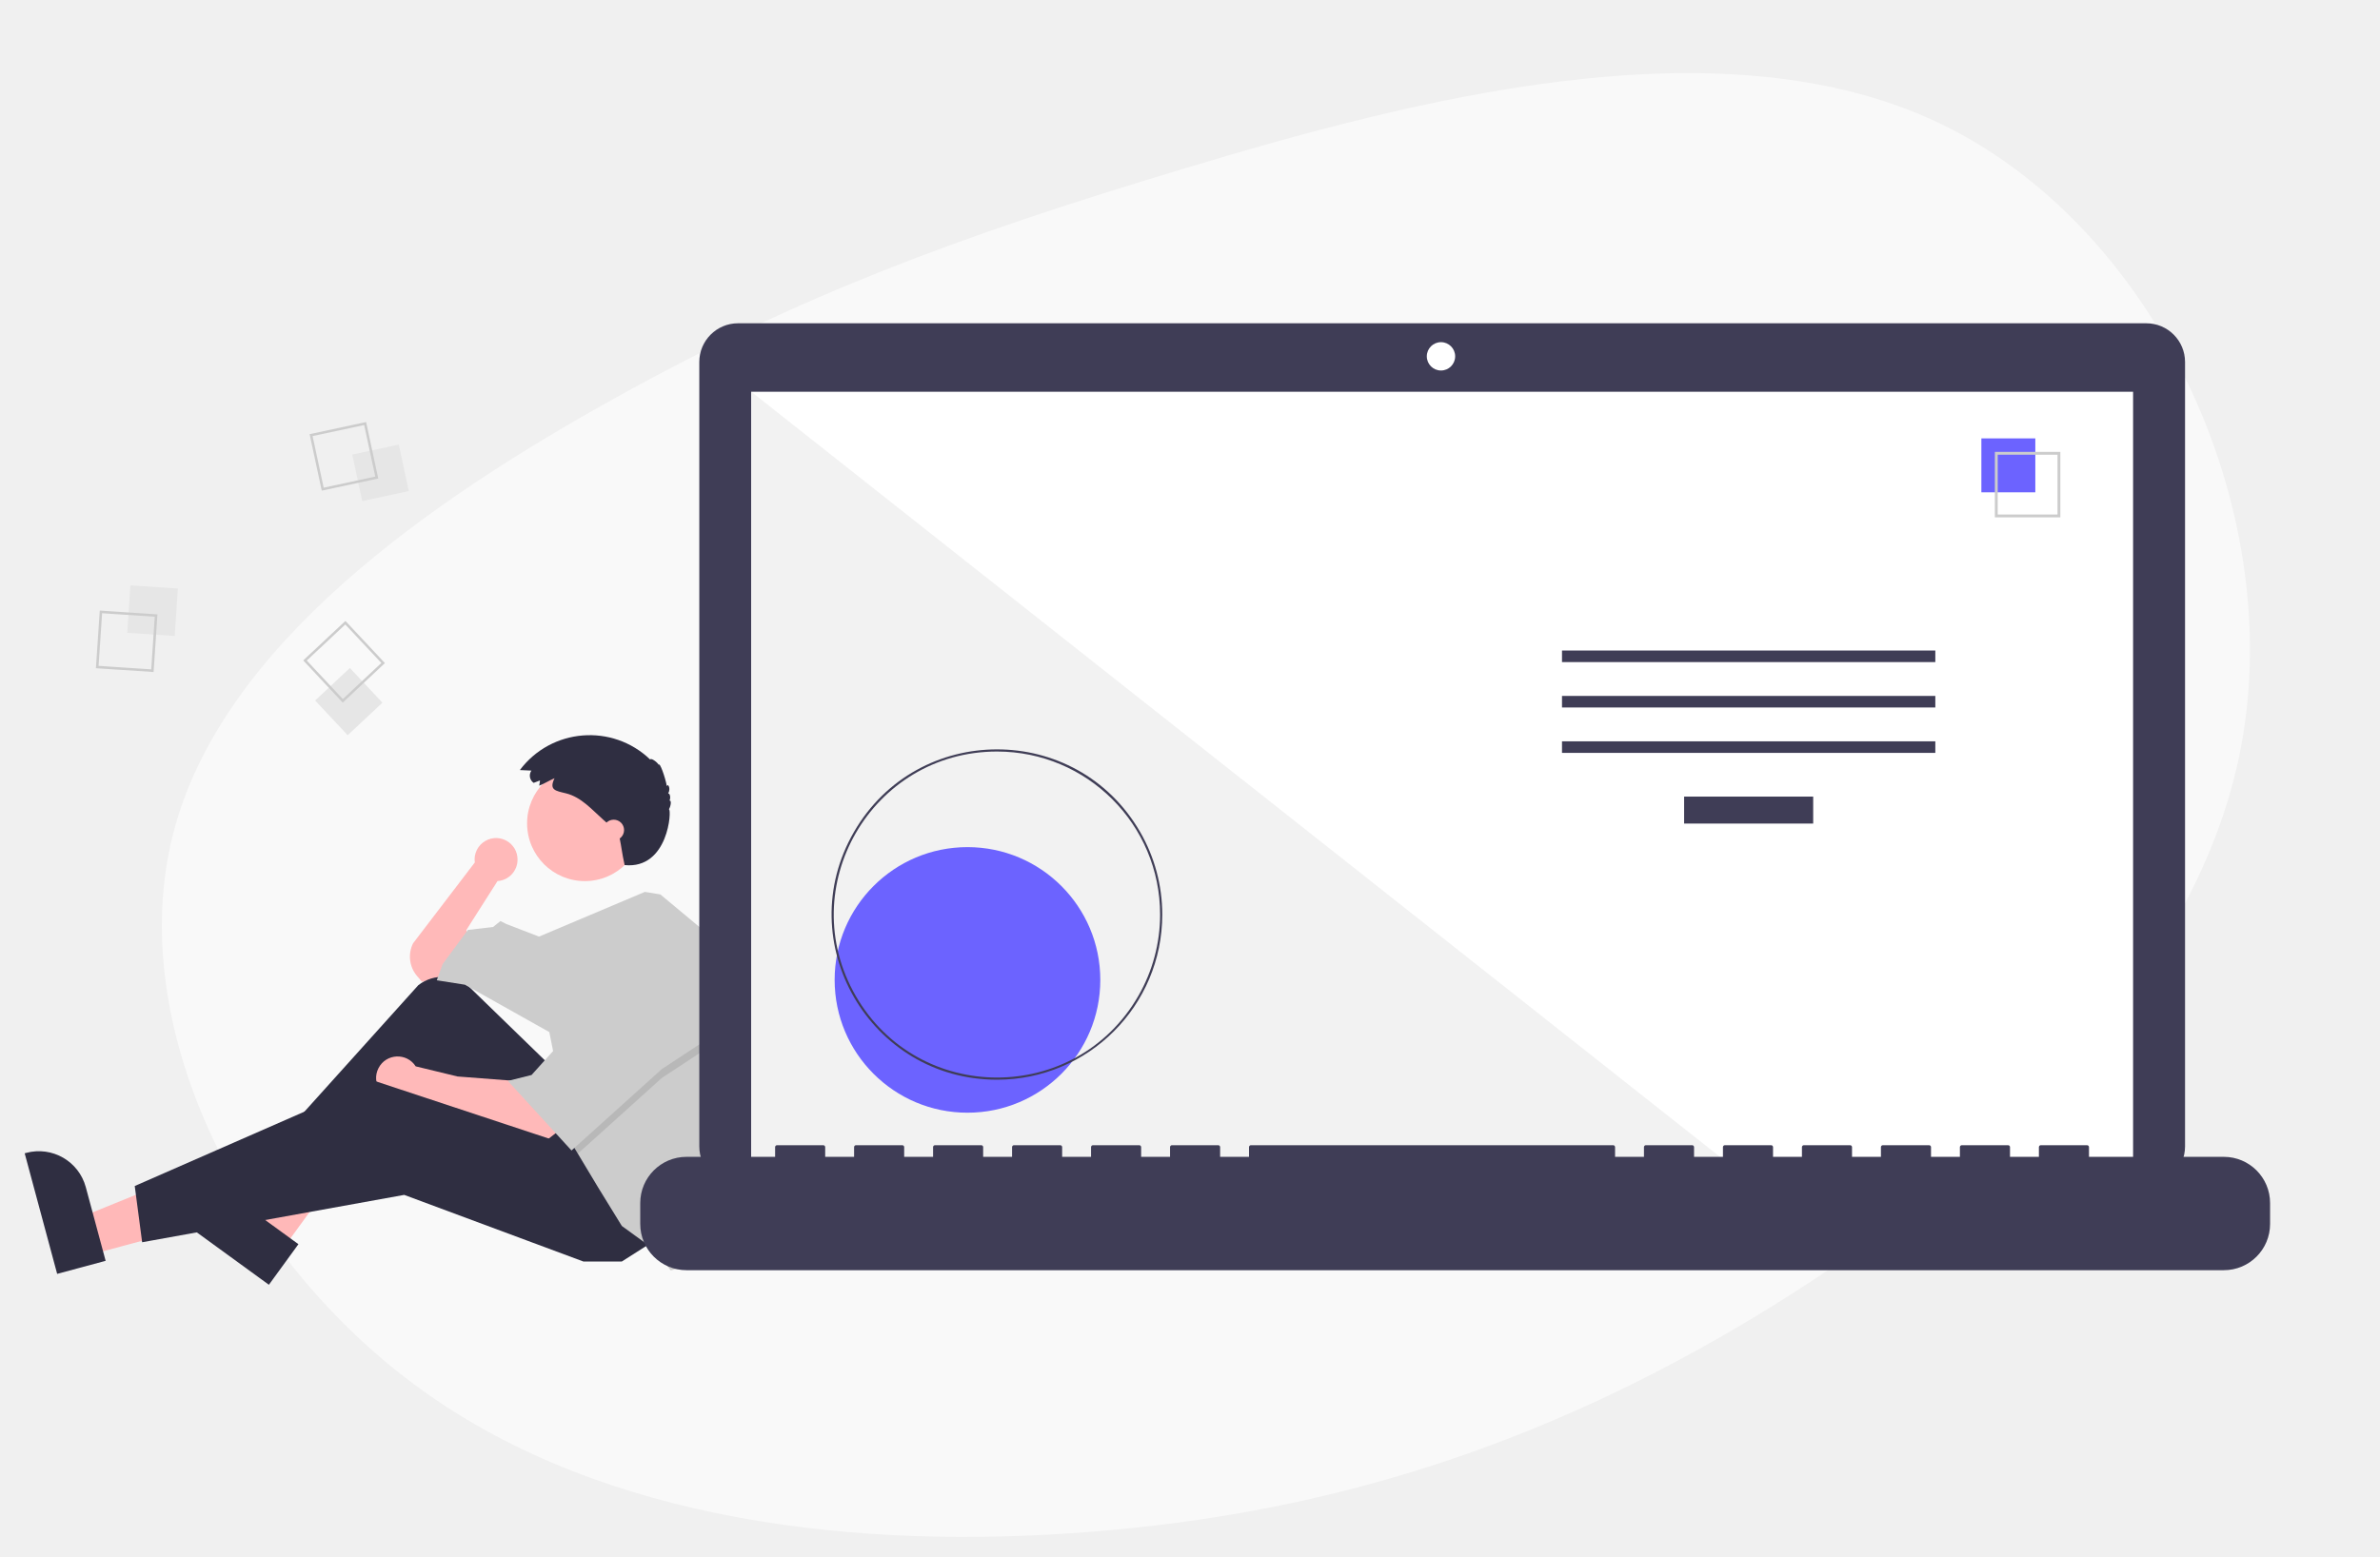
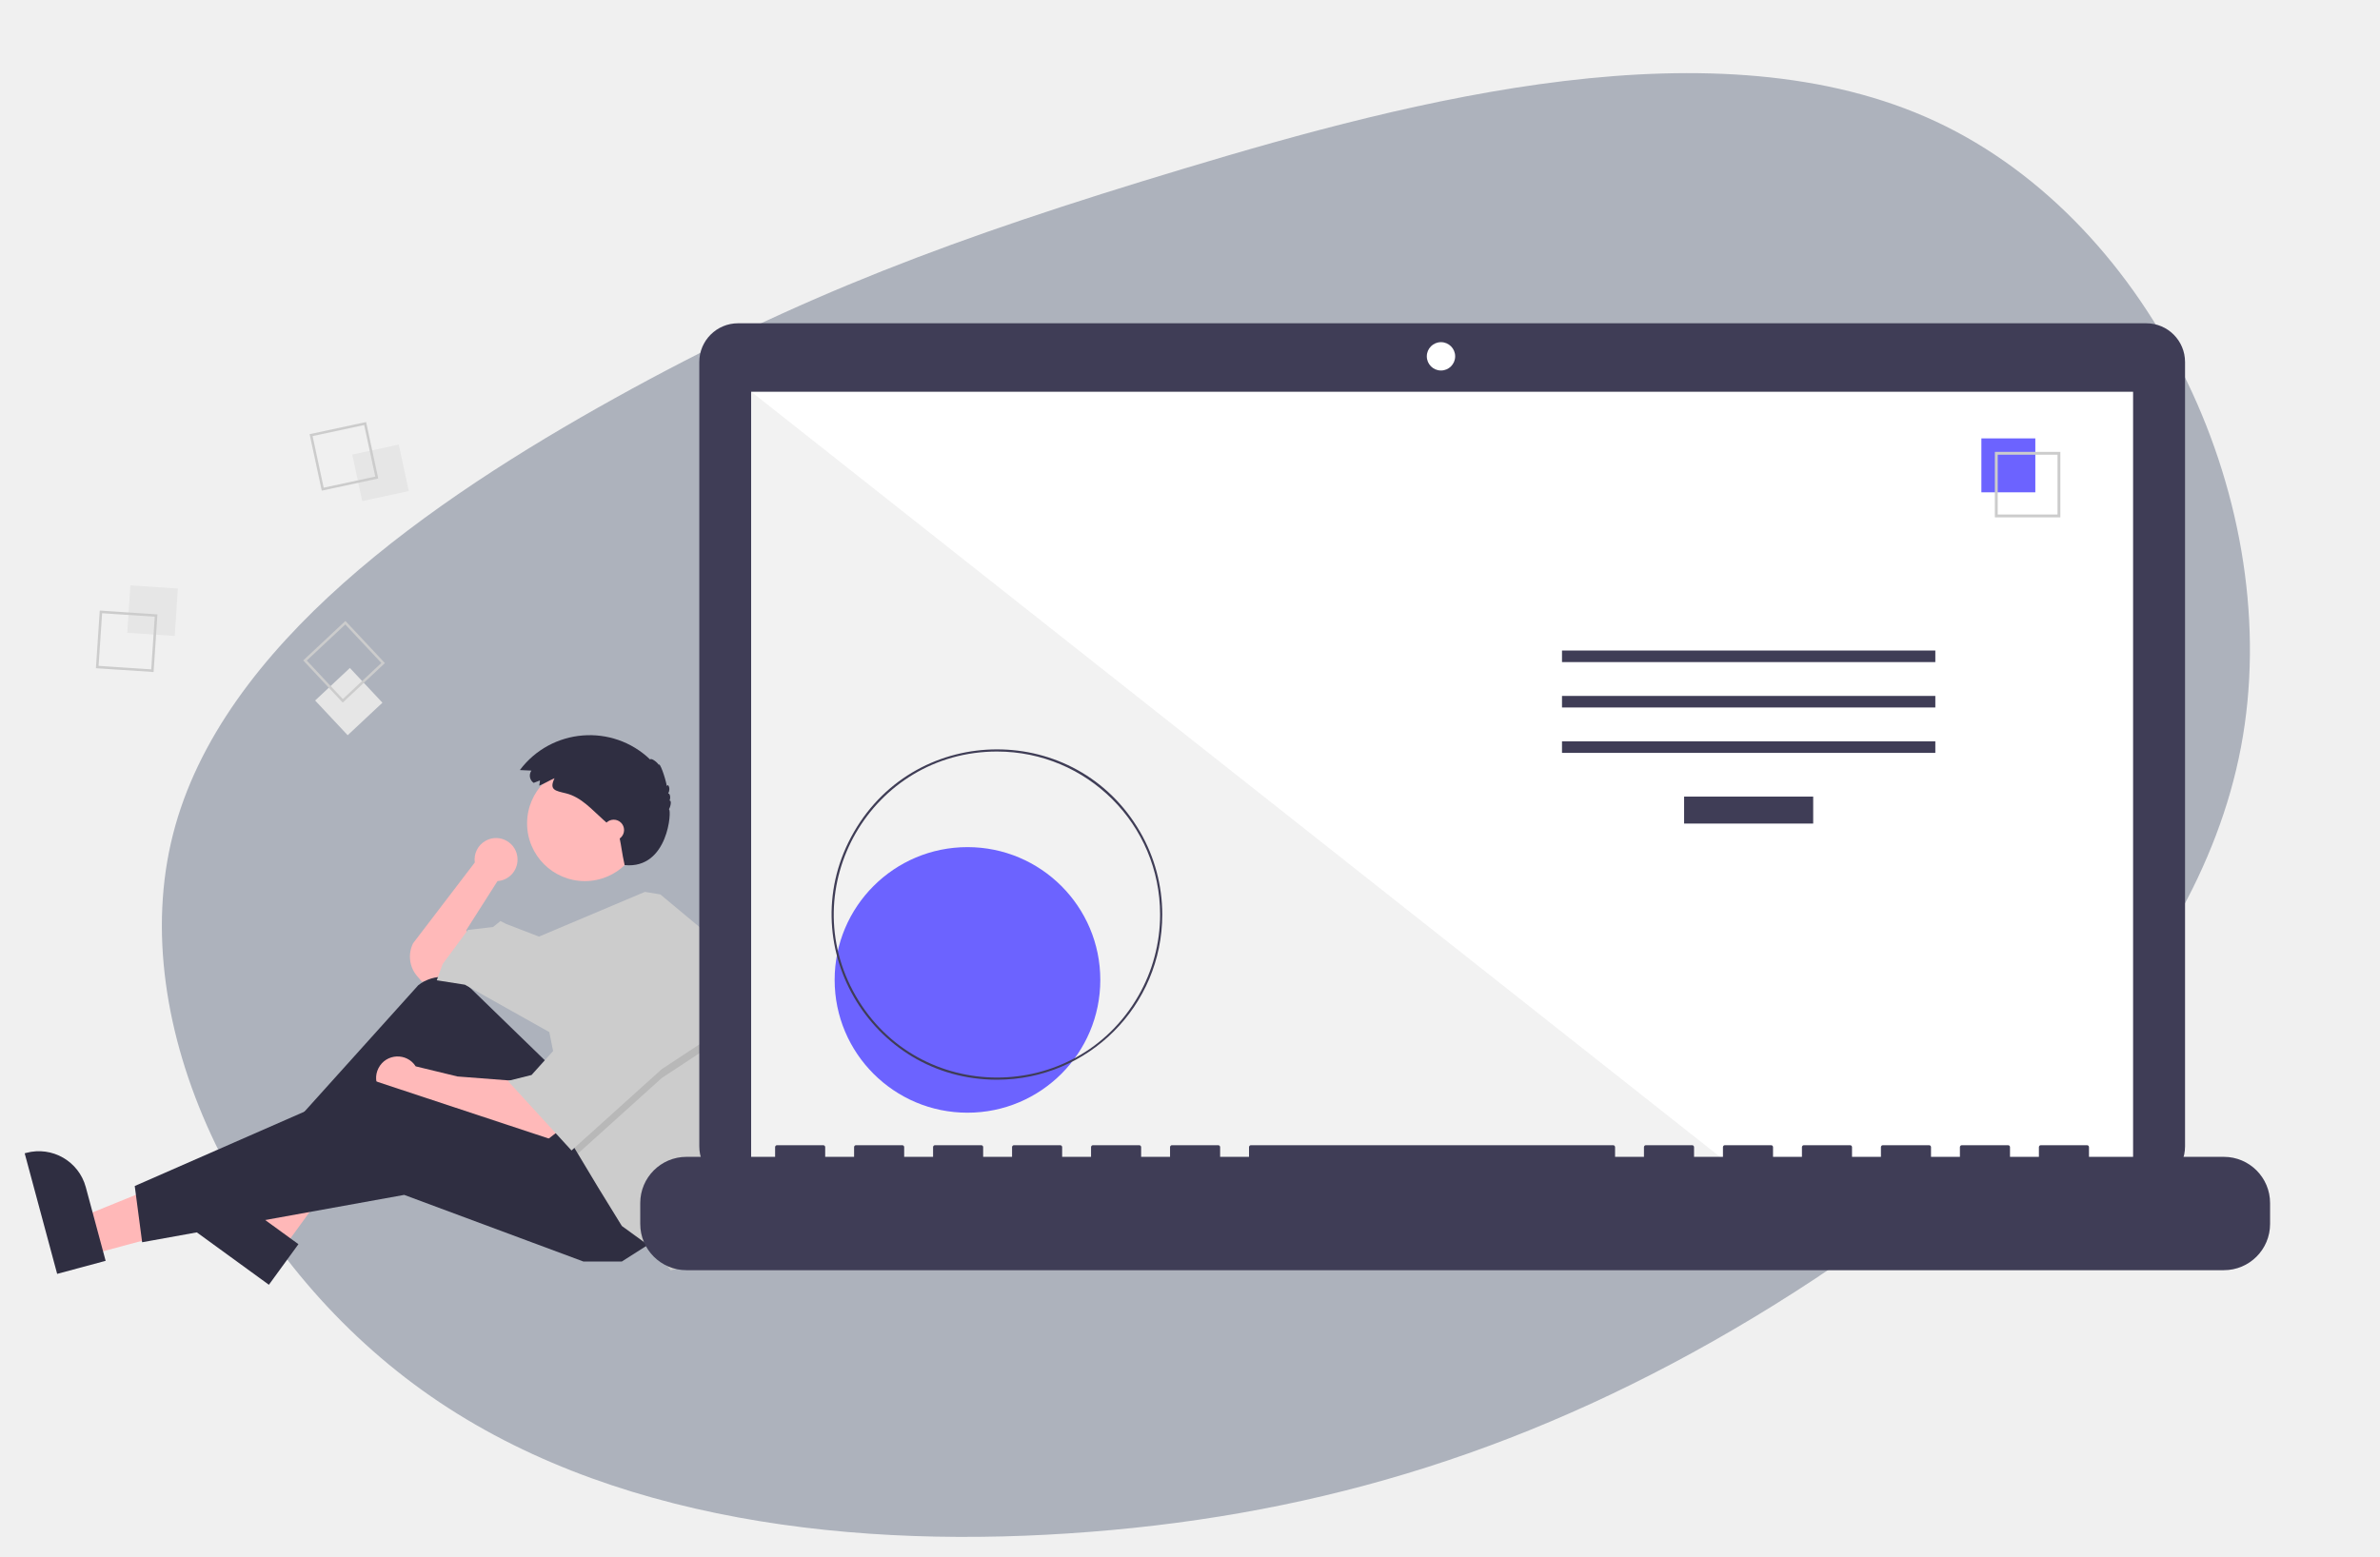
<svg xmlns="http://www.w3.org/2000/svg" viewBox="57.989 120.296 369.217 241.517">
  <defs />
-   <path fill="white" d="M 358.269 139.137 C 392.152 154.928 412.704 198.865 405.642 236.219 C 398.579 273.574 363.903 304.345 330.019 324.759 C 296.175 345.138 263.165 355.198 227.099 358.008 C 191.074 360.857 151.993 356.492 123.545 336.077 C 95.097 315.661 77.322 279.231 84.821 249.792 C 92.28 220.317 125.013 197.831 153.46 182.037 C 181.908 166.245 206.031 157.184 241.661 146.459 C 277.29 135.734 324.425 123.38 358.269 139.137 Z" style="fill-opacity: 0.6;" />
+   <path fill="#9CA3AF" d="M 358.269 139.137 C 392.152 154.928 412.704 198.865 405.642 236.219 C 398.579 273.574 363.903 304.345 330.019 324.759 C 296.175 345.138 263.165 355.198 227.099 358.008 C 191.074 360.857 151.993 356.492 123.545 336.077 C 95.097 315.661 77.322 279.231 84.821 249.792 C 92.28 220.317 125.013 197.831 153.46 182.037 C 181.908 166.245 206.031 157.184 241.661 146.459 C 277.29 135.734 324.425 123.38 358.269 139.137 Z" style="fill-opacity: 0.8;" />
  <path d="M 138.276 253.7 C 138.294 251.135 135.528 249.513 133.299 250.78 C 132.111 251.455 131.456 252.785 131.645 254.138 L 122.073 266.673 C 121.238 268.343 121.485 270.351 122.7 271.769 L 123.451 272.644 L 126.896 271.955 L 130.801 268.51 L 130.341 264.606 L 135.165 257.026 L 135.158 257.021 C 136.911 256.909 138.275 255.456 138.276 253.7 Z" fill="#ffb9b9" style="" />
  <polygon points="72.083 314.981 70.52 309.178 92.159 300.39 94.465 308.955 72.083 314.981" fill="#ffb8b8" style="" />
  <path d="M 66.856 317.976 L 61.818 299.265 L 62.055 299.201 C 66.077 298.118 70.216 300.501 71.299 304.522 L 71.299 304.523 L 74.376 315.951 Z" fill="#2f2e41" style="" />
  <polygon points="101.89 314.054 97.03 310.519 108.35 290.091 115.523 295.307 101.89 314.054" fill="#ffb8b8" style="" />
  <path d="M 99.703 319.667 L 84.032 308.27 L 84.176 308.072 C 86.626 304.703 91.343 303.958 94.712 306.407 L 94.712 306.408 L 104.284 313.369 Z" fill="#2f2e41" style="" />
  <path d="M 143.204 285.507 L 130.973 273.626 C 128.766 271.482 125.318 271.289 122.886 273.174 L 99.793 298.828 L 101.861 302.044 L 123.91 287.114 L 138.839 306.637 L 153.08 299.517 Z" fill="#2f2e41" style="" />
  <path d="M 137.921 288.033 L 128.963 287.344 L 122.476 285.771 C 121.092 283.612 117.889 283.761 116.711 286.039 C 115.533 288.318 117.263 291.017 119.825 290.898 C 120.569 290.864 121.28 290.581 121.844 290.096 L 121.843 290.1 L 125.748 291.708 L 142.514 297.45 L 144.582 295.842 Z" fill="#ffb9b9" style="" />
  <polygon points="159.511 312.839 154.458 316.055 148.486 316.055 120.695 305.719 80.041 313.069 78.892 304.341 116.101 288.033 148.716 298.828 159.511 312.839" fill="#2f2e41" style="" />
  <circle cx="148.716" cy="248.068" r="8.958" fill="#ffb9b9" style="" />
  <path d="M 171.893 283.832 C 171.893 289.238 171.041 294.611 169.369 299.752 L 168.698 301.814 L 165.483 316.514 L 162.038 317.433 L 159.511 314.217 L 154.458 310.542 L 150.783 304.57 L 147.632 299.32 L 146.649 297.68 L 143.204 280.454 L 130.112 273.104 L 125.748 272.415 L 126.666 269.888 L 130.571 264.606 L 134.476 264.146 L 135.624 263.227 L 136.543 263.687 L 141.607 265.638 L 158.027 258.7 L 160.43 259.093 L 168.698 265.984 C 170.812 271.697 171.894 277.74 171.893 283.832 Z" fill="#ccc" style="" />
  <polygon points="169.387 281.832 160.659 287.574 147.632 299.32 146.649 297.68 143.893 283.899 144.582 283.899 151.702 270.807 169.387 281.832" opacity="0.1" style="isolation: isolate;" />
  <polygon points="151.702 269.429 144.582 282.521 140.447 287.115 136.773 288.033 146.649 298.828 160.659 286.196 169.387 280.454 151.702 269.429" fill="#ccc" style="" />
  <path d="M 141.749 241.408 L 140.778 241.781 C 140.159 241.362 139.996 240.519 140.416 239.9 C 140.421 239.892 140.426 239.884 140.432 239.877 L 138.638 239.793 C 143.521 233.289 152.995 232.526 158.857 238.163 C 158.938 237.882 159.828 238.429 160.192 238.984 C 160.314 238.526 161.149 240.739 161.444 242.302 C 161.58 241.782 162.106 242.622 161.645 243.429 C 161.937 243.386 162.069 244.132 161.843 244.548 C 162.162 244.398 162.108 245.289 161.762 245.885 C 162.218 245.844 161.724 255.223 154.89 254.54 C 154.414 252.354 154.548 252.49 153.988 249.679 C 153.727 249.402 153.442 249.15 153.157 248.898 L 151.615 247.537 C 149.822 245.955 148.191 244.002 145.803 243.41 C 144.161 243.004 143.123 242.912 144.018 241.062 C 143.21 241.399 142.455 241.901 141.64 242.214 C 141.651 241.956 141.765 241.667 141.749 241.408 Z" fill="#2f2e41" style="" />
  <circle cx="153.195" cy="249.102" r="1.608" fill="#ffb9b9" style="" />
  <rect x="46.985" y="120.057" width="7.384" height="7.384" transform="matrix(0.066449, -0.99779, 0.99779, 0.066449, -45.18655, 257.4011)" fill="#e6e6e6" style="isolation: isolate;" />
  <path d="M 73.465 215.042 L 82.411 215.637 L 81.815 224.583 L 72.869 223.988 Z M 81.996 216 L 73.828 215.456 L 73.284 223.625 L 81.452 224.169 Z" fill="#ccc" style="" />
  <rect x="82.347" y="98.667" width="7.384" height="7.384" transform="matrix(0.977685, -0.210075, 0.210075, 0.977685, 11.39638, 111.6684)" fill="#e6e6e6" style="isolation: isolate;" />
  <path d="M 114.786 185.787 L 116.669 194.552 L 107.903 196.436 L 106.02 187.67 Z M 116.206 194.253 L 114.486 186.25 L 106.483 187.969 L 108.202 195.973 Z" fill="#ccc" style="" />
  <rect x="77.425" y="134.168" width="7.384" height="7.384" transform="matrix(0.729839, -0.683619, 0.683619, 0.729839, -41.34955, 184.0072)" fill="#e6e6e6" style="isolation: isolate;" />
  <path d="M 117.702 223.196 L 111.158 229.325 L 105.029 222.781 L 111.573 216.652 Z M 111.176 228.774 L 117.151 223.178 L 111.555 217.203 L 105.58 222.799 Z" fill="#ccc" style="" />
-   <path d="M 390.949 170.462 L 172.486 170.462 C 169.165 170.462 166.473 173.154 166.473 176.475 L 166.473 298.199 C 166.473 301.52 169.165 304.212 172.486 304.212 L 390.949 304.212 C 394.27 304.212 396.962 301.52 396.962 298.199 L 396.962 176.475 C 396.962 173.154 394.27 170.462 390.949 170.462 Z" fill="#3f3d56" style="" />
-   <rect x="174.535" y="181.089" width="214.366" height="120.924" fill="#fff" style="" />
-   <circle cx="281.534" cy="175.592" r="2.199" fill="#fff" style="" />
-   <polygon points="327.595 302.013 174.535 302.013 174.535 181.089 327.595 302.013" fill="#f2f2f2" style="isolation: isolate;" />
+   <path class="illustration-computer" d="M 390.949 170.462 L 172.486 170.462 C 169.165 170.462 166.473 173.154 166.473 176.475 L 166.473 298.199 C 166.473 301.52 169.165 304.212 172.486 304.212 L 390.949 304.212 C 394.27 304.212 396.962 301.52 396.962 298.199 L 396.962 176.475 C 396.962 173.154 394.27 170.462 390.949 170.462 Z" fill="#3f3d56" style="" />
+   <rect x="174.535" y="181.089" width="214.366" height="120.924" fill="#fff" style="" class="illustration-screen-right" />
+   <circle class="illustration-camera" cx="281.534" cy="175.592" r="2.199" fill="#fff" style="" />
+   <polygon points="327.595 302.013 174.535 302.013 174.535 181.089 327.595 302.013" fill="#f2f2f2" style="isolation: isolate;" class="illustration-screen-left" />
  <circle cx="208.076" cy="272.359" r="20.606" fill="#6c63ff" style="" />
  <path d="M 212.663 287.846 C 192.932 287.846 180.601 266.487 190.466 249.399 C 200.332 232.312 224.995 232.312 234.861 249.399 C 237.11 253.295 238.295 257.715 238.295 262.215 C 238.295 276.37 226.819 287.846 212.663 287.846 Z M 212.663 236.918 C 193.19 236.918 181.02 257.999 190.756 274.863 C 200.493 291.727 224.834 291.727 234.571 274.863 C 236.791 271.017 237.96 266.655 237.96 262.215 C 237.96 248.244 226.634 236.918 212.663 236.918 Z" fill="#3f3d56" style="" />
-   <rect x="319.251" y="243.913" width="20.024" height="4.184" fill="#3f3d56" style="" />
-   <rect x="300.307" y="221.245" width="57.914" height="1.793" fill="#3f3d56" style="" />
-   <rect x="300.307" y="228.29" width="57.914" height="1.793" fill="#3f3d56" style="" />
-   <rect x="300.307" y="235.335" width="57.914" height="1.793" fill="#3f3d56" style="" />
-   <rect x="365.366" y="188.326" width="8.368" height="8.368" fill="#6c63ff" style="" />
+   <g class="illustration-text">
+     <rect x="319.251" y="243.913" width="20.024" height="4.184" fill="#3f3d56" style="" />
+     <rect x="300.307" y="221.245" width="57.914" height="1.793" fill="#3f3d56" style="" />
+     <rect x="300.307" y="228.29" width="57.914" height="1.793" fill="#3f3d56" style="" />
+     <rect x="300.307" y="235.335" width="57.914" height="1.793" fill="#3f3d56" style="" />
+     <rect x="365.366" y="188.326" width="8.368" height="8.368" fill="#6c63ff" style="" />
+   </g>
  <path d="M 377.619 200.579 L 367.458 200.579 L 367.458 190.418 L 377.619 190.418 Z M 367.9 200.137 L 377.177 200.137 L 377.177 190.86 L 367.9 190.86 Z" fill="#ccc" style="" />
-   <path d="M 402.981 299.815 L 382.06 299.815 L 382.06 298.307 C 382.06 298.142 381.926 298.008 381.761 298.008 L 374.589 298.008 C 374.424 298.008 374.29 298.142 374.29 298.307 L 374.29 299.815 L 369.807 299.815 L 369.807 298.307 C 369.807 298.142 369.673 298.008 369.508 298.008 L 362.335 298.008 C 362.17 298.008 362.036 298.142 362.036 298.307 L 362.036 298.307 L 362.036 299.815 L 357.553 299.815 L 357.553 298.307 C 357.553 298.142 357.419 298.008 357.254 298.008 L 350.081 298.008 C 349.916 298.008 349.783 298.142 349.783 298.307 L 349.783 298.307 L 349.783 299.815 L 345.3 299.815 L 345.3 298.307 C 345.3 298.142 345.166 298.008 345.001 298.008 L 337.828 298.008 C 337.663 298.008 337.529 298.142 337.529 298.307 L 337.529 299.815 L 333.046 299.815 L 333.046 298.307 C 333.046 298.142 332.912 298.008 332.747 298.008 L 325.574 298.008 C 325.409 298.008 325.275 298.142 325.276 298.307 L 325.276 298.307 L 325.276 299.815 L 320.792 299.815 L 320.792 298.307 C 320.792 298.142 320.659 298.008 320.494 298.008 L 313.321 298.008 C 313.156 298.008 313.022 298.142 313.022 298.307 L 313.022 298.307 L 313.022 299.815 L 308.539 299.815 L 308.539 298.307 C 308.539 298.142 308.405 298.008 308.24 298.008 L 252.053 298.008 C 251.888 298.008 251.754 298.142 251.754 298.307 L 251.754 298.307 L 251.754 299.815 L 247.271 299.815 L 247.271 298.307 C 247.271 298.142 247.137 298.008 246.972 298.008 L 239.799 298.008 C 239.634 298.008 239.501 298.142 239.501 298.307 L 239.501 298.307 L 239.501 299.815 L 235.018 299.815 L 235.018 298.307 C 235.018 298.142 234.884 298.008 234.719 298.008 L 227.546 298.008 C 227.381 298.008 227.247 298.142 227.247 298.307 L 227.247 298.307 L 227.247 299.815 L 222.764 299.815 L 222.764 298.307 C 222.764 298.142 222.63 298.008 222.465 298.008 L 215.292 298.008 C 215.127 298.008 214.993 298.142 214.993 298.307 L 214.993 298.307 L 214.993 299.815 L 210.51 299.815 L 210.51 298.307 C 210.51 298.142 210.377 298.008 210.212 298.008 L 203.039 298.008 C 202.874 298.008 202.74 298.142 202.74 298.307 L 202.74 298.307 L 202.74 299.815 L 198.257 299.815 L 198.257 298.307 C 198.257 298.142 198.123 298.008 197.958 298.008 L 190.785 298.008 C 190.62 298.008 190.486 298.142 190.486 298.307 L 190.486 299.815 L 186.003 299.815 L 186.003 298.307 C 186.003 298.142 185.87 298.008 185.704 298.008 L 178.532 298.008 C 178.367 298.008 178.233 298.142 178.233 298.307 L 178.233 298.307 L 178.233 299.815 L 164.485 299.815 C 160.523 299.815 157.312 303.026 157.312 306.987 L 157.312 310.231 C 157.312 314.192 160.523 317.404 164.485 317.404 L 402.981 317.404 C 406.942 317.404 410.154 314.192 410.154 310.231 L 410.154 306.987 C 410.154 303.026 406.942 299.815 402.981 299.815 Z" fill="#3f3d56" style="" />
+   <path class="illustration-computer" d="M 402.981 299.815 L 382.06 299.815 L 382.06 298.307 C 382.06 298.142 381.926 298.008 381.761 298.008 L 374.589 298.008 C 374.424 298.008 374.29 298.142 374.29 298.307 L 374.29 299.815 L 369.807 299.815 L 369.807 298.307 C 369.807 298.142 369.673 298.008 369.508 298.008 L 362.335 298.008 C 362.17 298.008 362.036 298.142 362.036 298.307 L 362.036 298.307 L 362.036 299.815 L 357.553 299.815 L 357.553 298.307 C 357.553 298.142 357.419 298.008 357.254 298.008 L 350.081 298.008 C 349.916 298.008 349.783 298.142 349.783 298.307 L 349.783 298.307 L 349.783 299.815 L 345.3 299.815 L 345.3 298.307 C 345.3 298.142 345.166 298.008 345.001 298.008 L 337.828 298.008 C 337.663 298.008 337.529 298.142 337.529 298.307 L 337.529 299.815 L 333.046 299.815 L 333.046 298.307 C 333.046 298.142 332.912 298.008 332.747 298.008 L 325.574 298.008 C 325.409 298.008 325.275 298.142 325.276 298.307 L 325.276 298.307 L 325.276 299.815 L 320.792 299.815 L 320.792 298.307 C 320.792 298.142 320.659 298.008 320.494 298.008 L 313.321 298.008 C 313.156 298.008 313.022 298.142 313.022 298.307 L 313.022 298.307 L 313.022 299.815 L 308.539 299.815 L 308.539 298.307 C 308.539 298.142 308.405 298.008 308.24 298.008 L 252.053 298.008 C 251.888 298.008 251.754 298.142 251.754 298.307 L 251.754 298.307 L 251.754 299.815 L 247.271 299.815 L 247.271 298.307 C 247.271 298.142 247.137 298.008 246.972 298.008 L 239.799 298.008 C 239.634 298.008 239.501 298.142 239.501 298.307 L 239.501 298.307 L 239.501 299.815 L 235.018 299.815 L 235.018 298.307 C 235.018 298.142 234.884 298.008 234.719 298.008 L 227.546 298.008 C 227.381 298.008 227.247 298.142 227.247 298.307 L 227.247 298.307 L 227.247 299.815 L 222.764 299.815 L 222.764 298.307 C 222.764 298.142 222.63 298.008 222.465 298.008 L 215.292 298.008 C 215.127 298.008 214.993 298.142 214.993 298.307 L 214.993 298.307 L 214.993 299.815 L 210.51 299.815 L 210.51 298.307 C 210.51 298.142 210.377 298.008 210.212 298.008 L 203.039 298.008 C 202.874 298.008 202.74 298.142 202.74 298.307 L 202.74 298.307 L 202.74 299.815 L 198.257 299.815 L 198.257 298.307 C 198.257 298.142 198.123 298.008 197.958 298.008 L 190.785 298.008 C 190.62 298.008 190.486 298.142 190.486 298.307 L 190.486 299.815 L 186.003 299.815 L 186.003 298.307 C 186.003 298.142 185.87 298.008 185.704 298.008 L 178.532 298.008 C 178.367 298.008 178.233 298.142 178.233 298.307 L 178.233 298.307 L 178.233 299.815 L 164.485 299.815 C 160.523 299.815 157.312 303.026 157.312 306.987 L 157.312 310.231 C 157.312 314.192 160.523 317.404 164.485 317.404 L 402.981 317.404 C 406.942 317.404 410.154 314.192 410.154 310.231 L 410.154 306.987 C 410.154 303.026 406.942 299.815 402.981 299.815 Z" fill="#3f3d56" style="" />
</svg>
